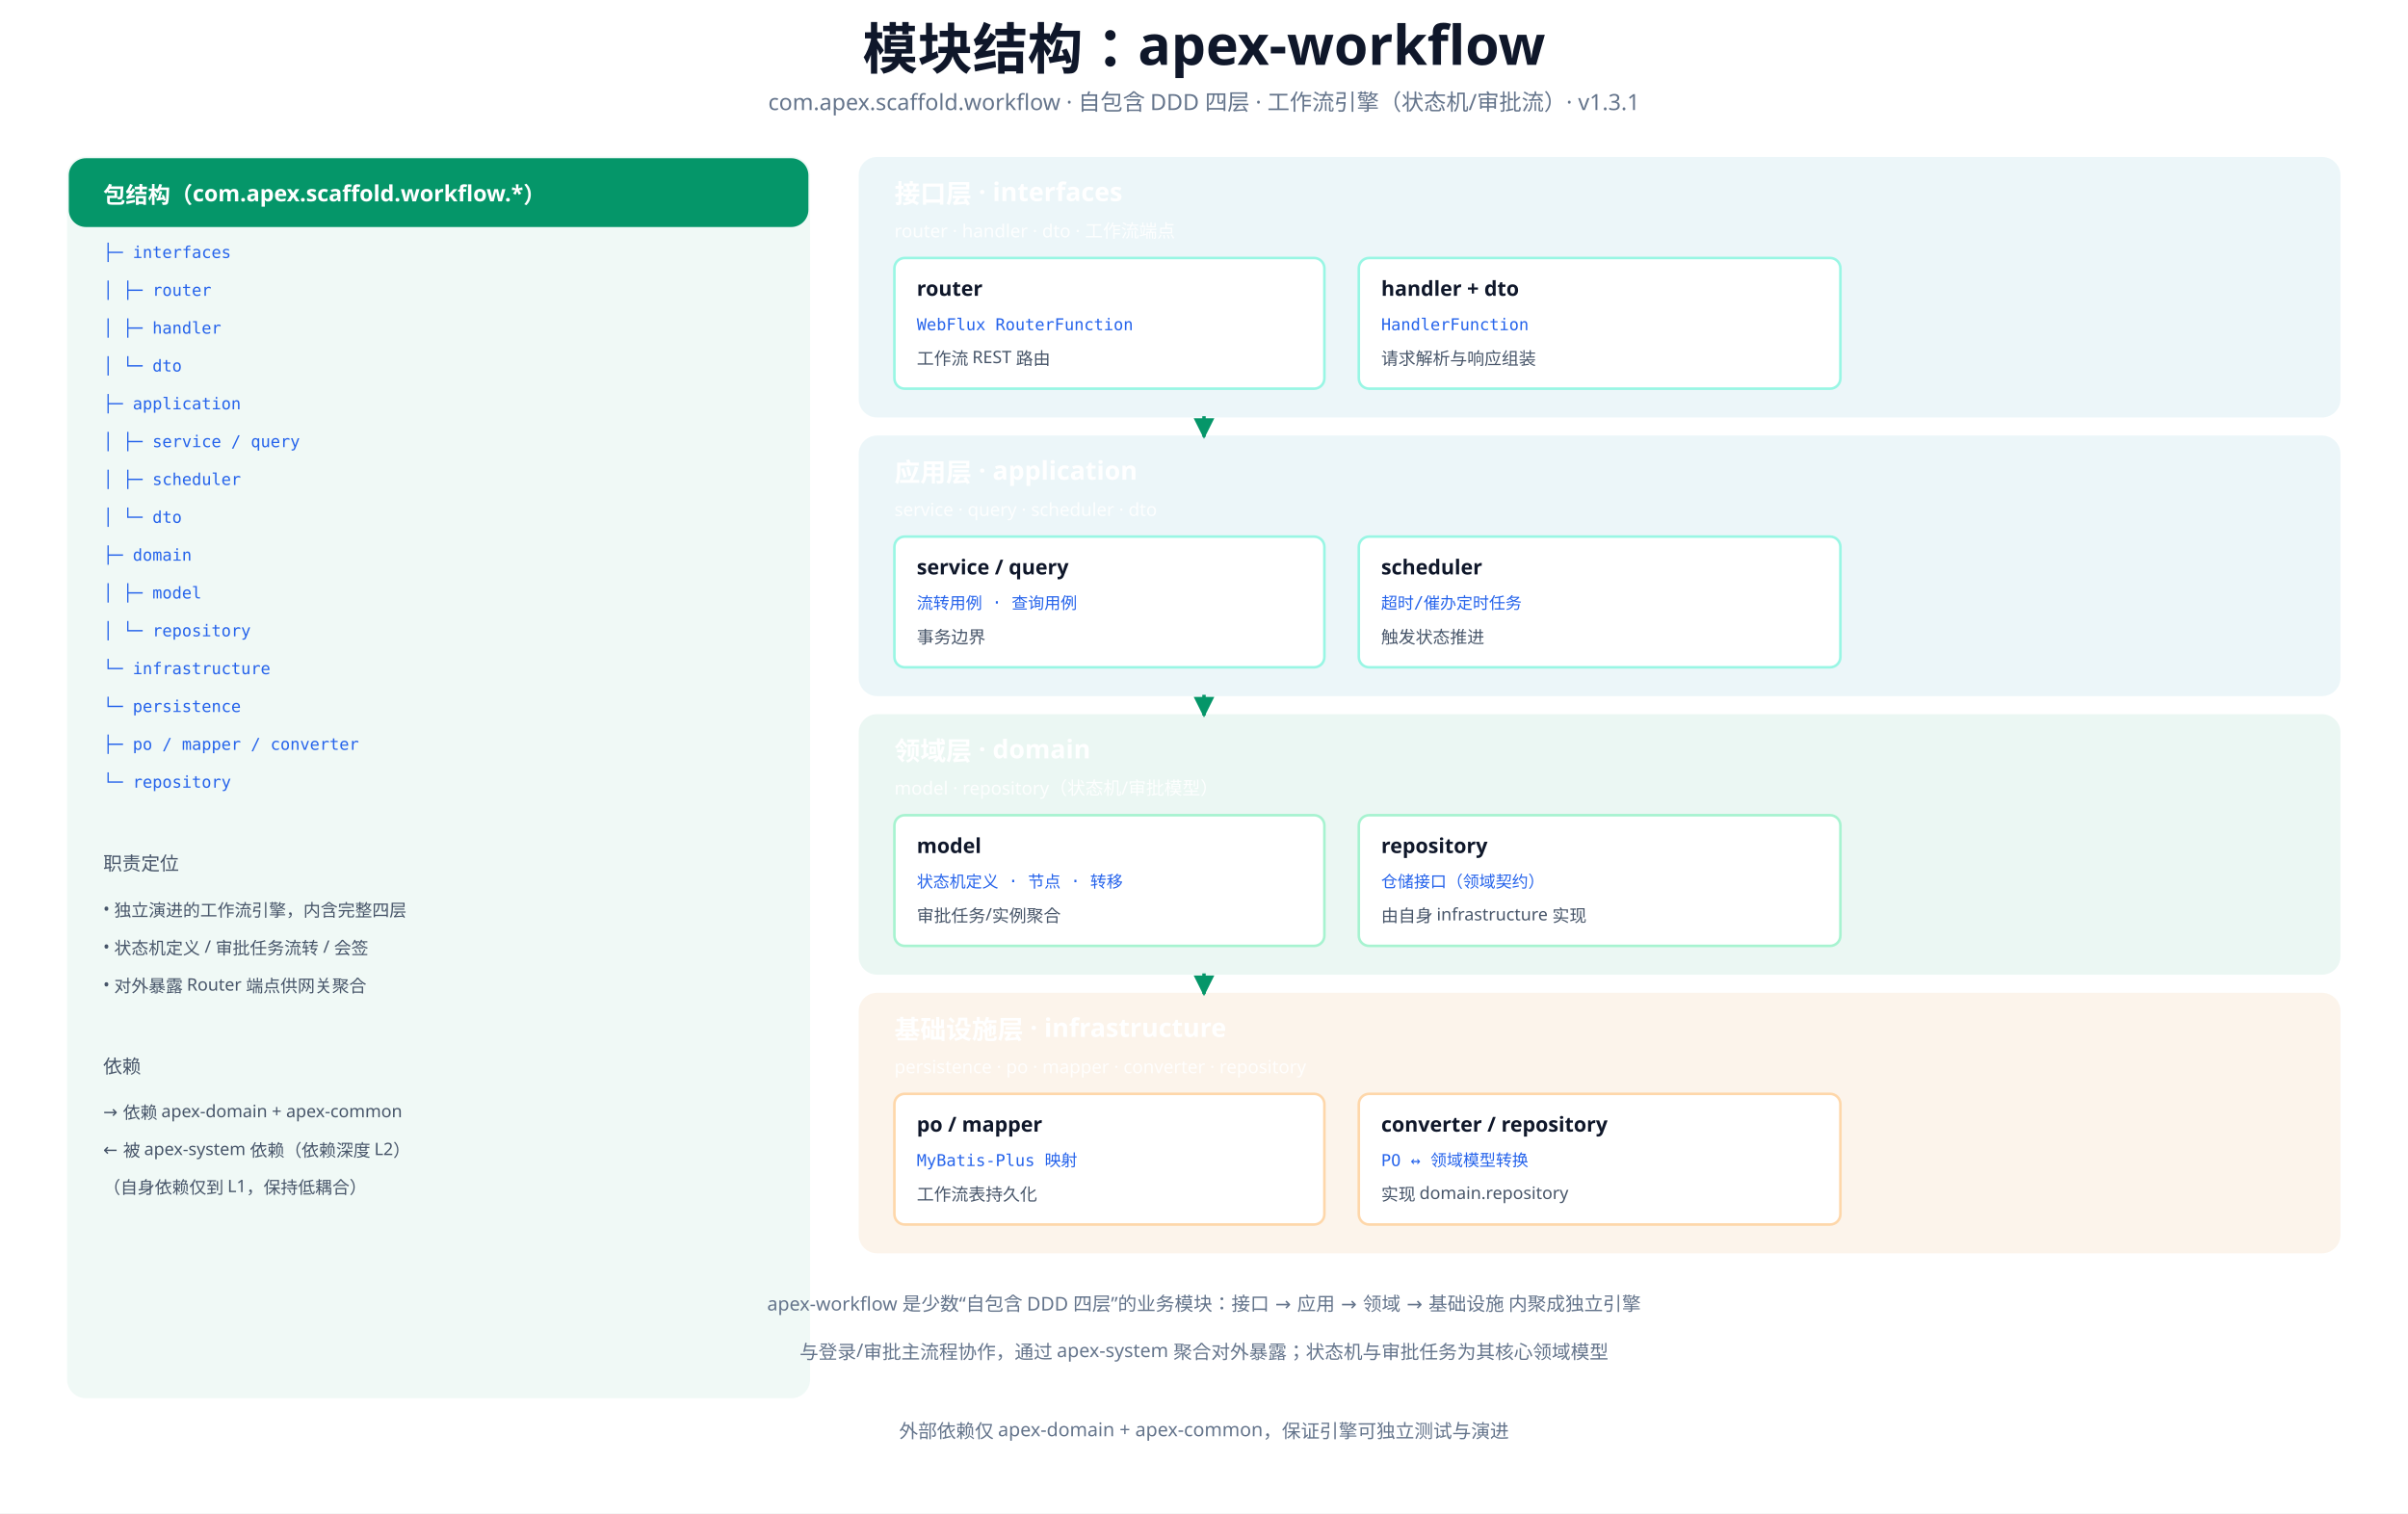
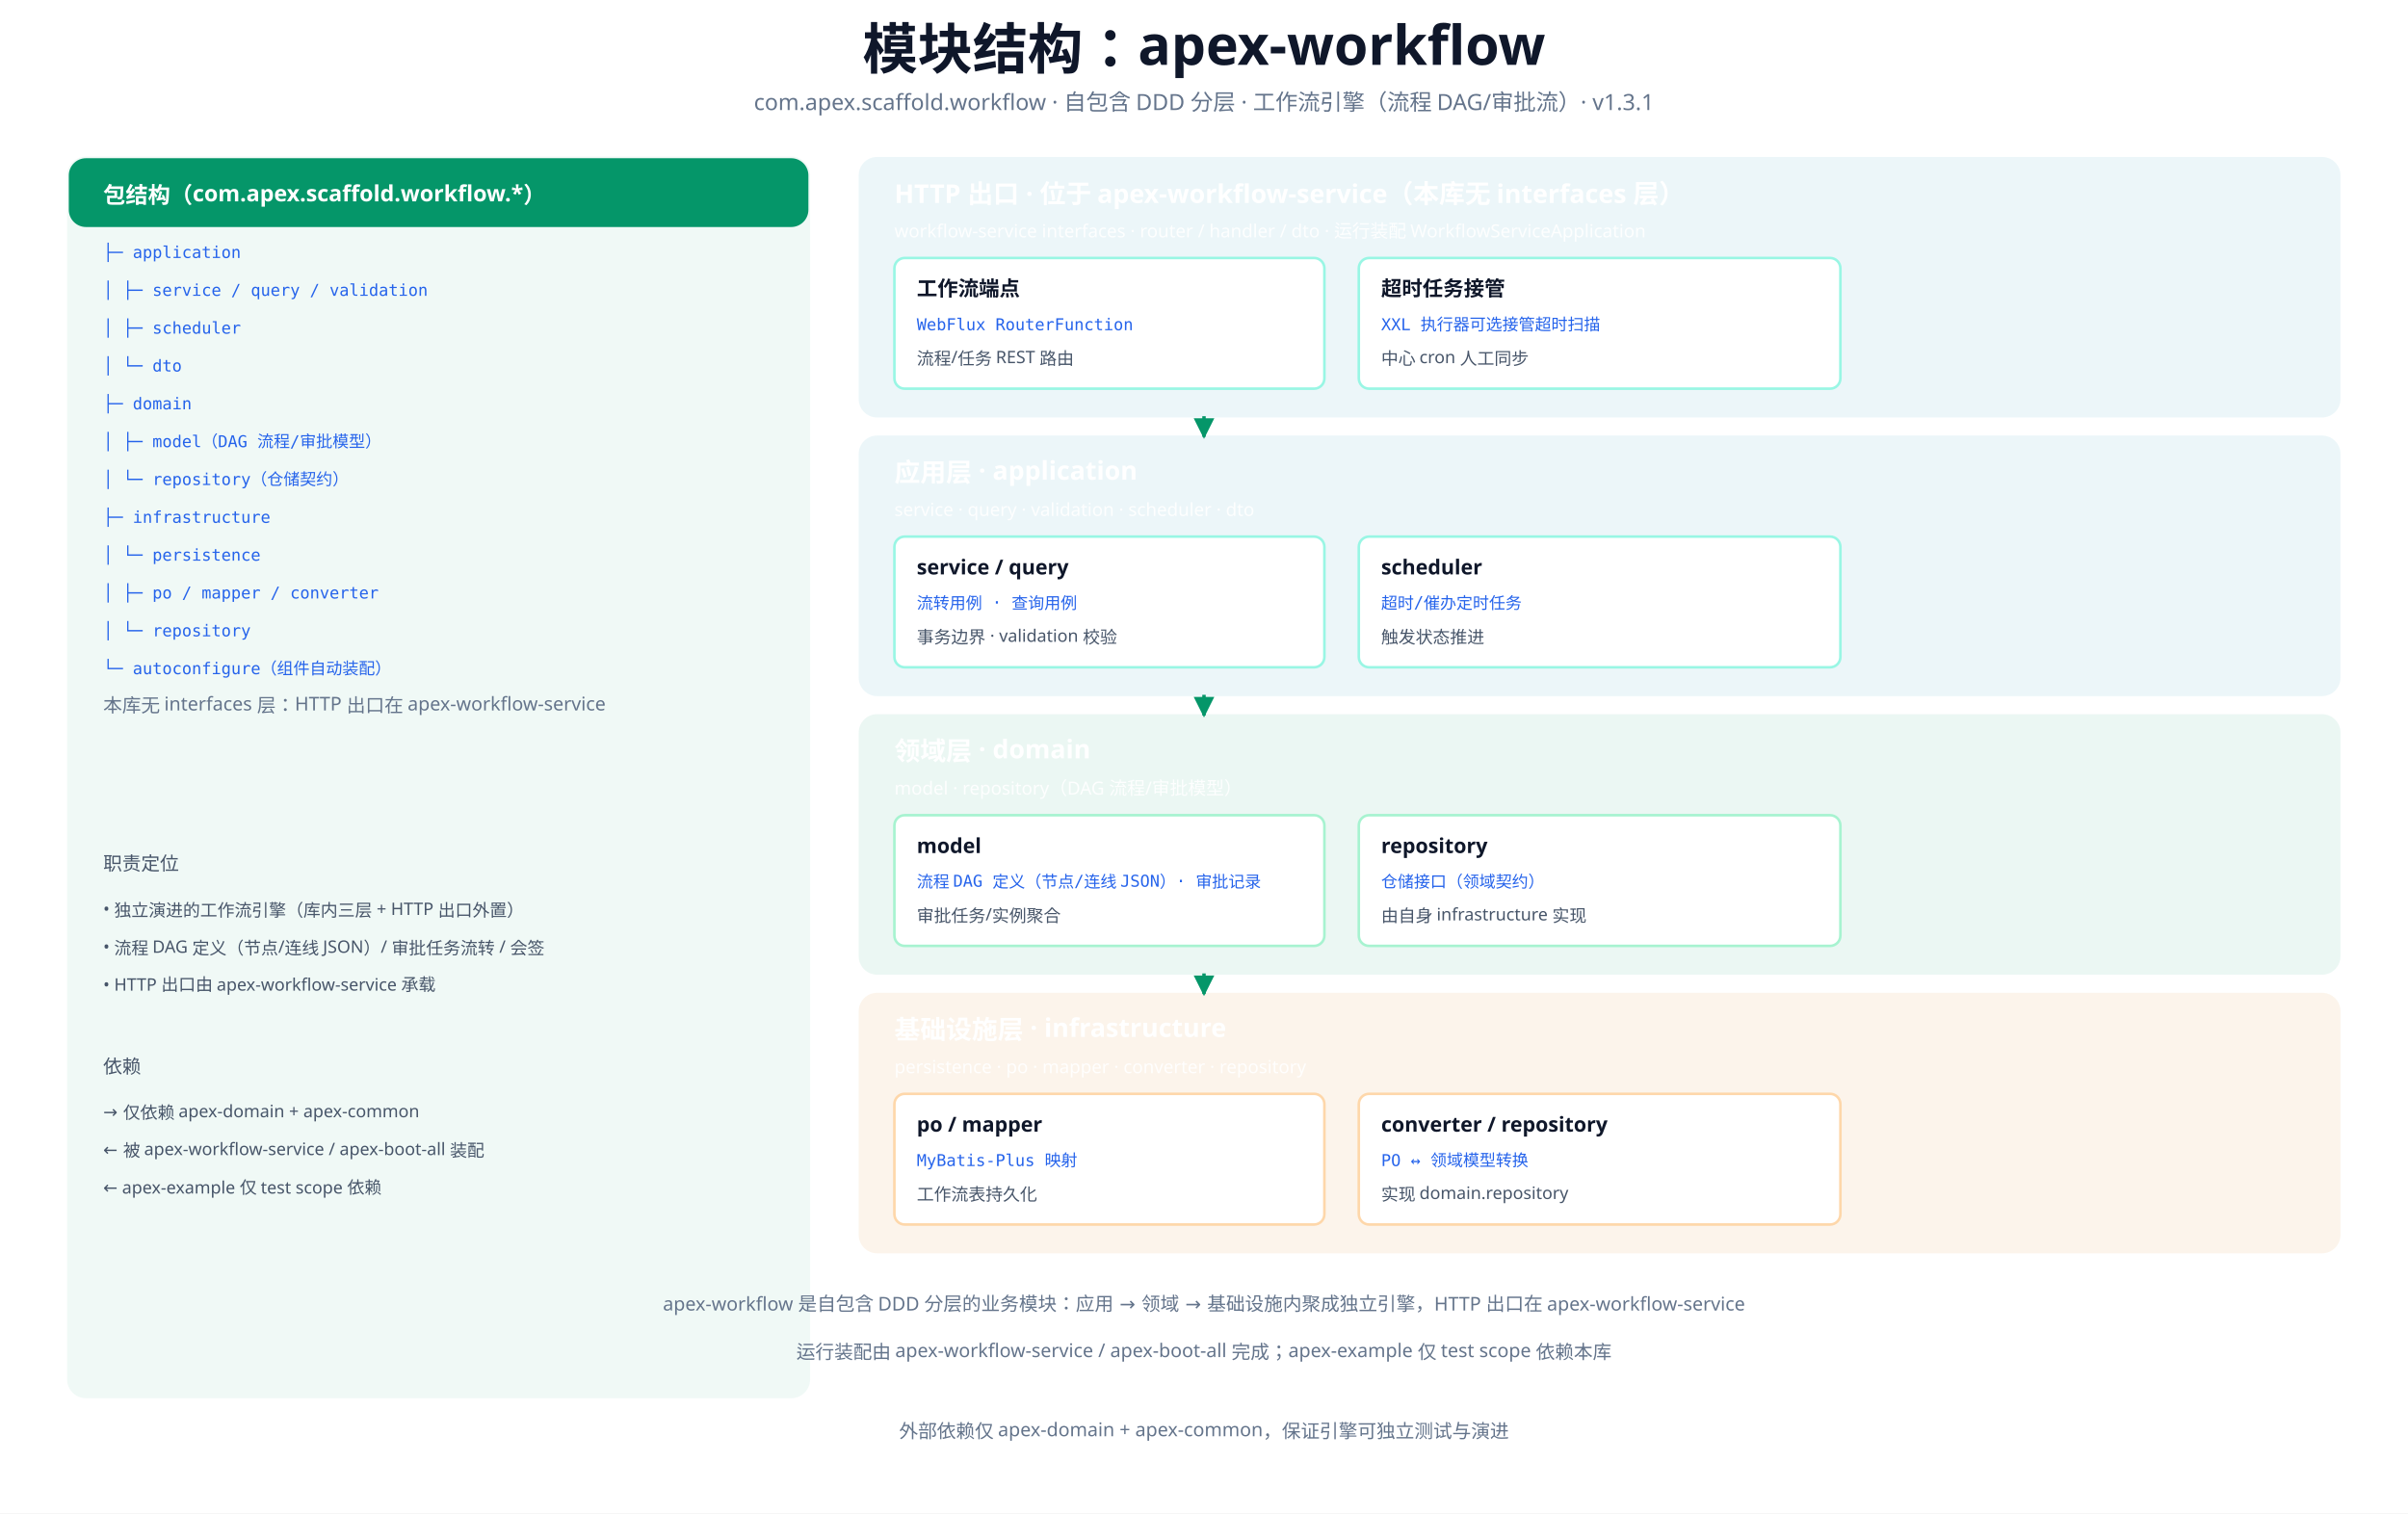
<svg xmlns="http://www.w3.org/2000/svg" viewBox="0 0 1400 880" width="1400" height="880">
  <defs>
    <style>
      .title{font:700 32px sans-serif;fill:#0f172a;text-anchor:middle}
      .subtitle{font:500 13px sans-serif;fill:#64748b;text-anchor:middle}
      .grp{font:600 13px sans-serif;fill:#fff}
      .box-title{font:600 12px sans-serif;fill:#0f172a}
      .box-desc{font:400 10px sans-serif;fill:#475569}
      .code{font:500 9.5px monospace;fill:#2563eb}
      .note{font:500 11px sans-serif;fill:#64748b}
      .legend{font:500 11px sans-serif;fill:#475569}
      .layer-title{font:600 15px sans-serif;fill:#fff}
      .layer-sub{font:500 10.5px sans-serif;fill:#fff;opacity:.9}
    </style>
    <marker id="arrow" viewBox="0 0 10 10" refX="9" refY="5" markerWidth="6" markerHeight="6" orient="auto">
      <path d="M 0 0 L 10 5 L 0 10 z" fill="#059669" />
    </marker>
  </defs>
  <rect width="1400" height="880" fill="#fff" />
  <text x="700" y="40" class="title">模块结构：apex-workflow</text>
-   <text x="700" y="64" class="subtitle">com.apex.scaffold.workflow · 自包含 DDD 四层 · 工作流引擎（状态机/审批流）· v1.3.1</text>
+   <text x="700" y="64" class="subtitle">com.apex.scaffold.workflow · 自包含 DDD 分层 · 工作流引擎（流程 DAG/审批流）· v1.3.1</text>
  <rect x="40" y="92" width="430" height="720" rx="10" fill="#059669" opacity="0.06" stroke="#059669" stroke-width="2" />
  <rect x="40" y="92" width="430" height="40" rx="10" fill="#059669" />
  <text x="60" y="118" class="grp">包结构（com.apex.scaffold.workflow.*）</text>
-   <text x="60" y="150" class="code">├─ interfaces</text>
-   <text x="60" y="172" class="code">│  ├─ router</text>
-   <text x="60" y="194" class="code">│  ├─ handler</text>
+   <text x="60" y="150" class="code">├─ application</text>
+   <text x="60" y="172" class="code">│  ├─ service / query / validation</text>
+   <text x="60" y="194" class="code">│  ├─ scheduler</text>
  <text x="60" y="216" class="code">│  └─ dto</text>
-   <text x="60" y="238" class="code">├─ application</text>
-   <text x="60" y="260" class="code">│  ├─ service / query</text>
-   <text x="60" y="282" class="code">│  ├─ scheduler</text>
-   <text x="60" y="304" class="code">│  └─ dto</text>
-   <text x="60" y="326" class="code">├─ domain</text>
-   <text x="60" y="348" class="code">│  ├─ model</text>
-   <text x="60" y="370" class="code">│  └─ repository</text>
-   <text x="60" y="392" class="code">└─ infrastructure</text>
-   <text x="60" y="414" class="code">   └─ persistence</text>
-   <text x="60" y="436" class="code">      ├─ po / mapper / converter</text>
-   <text x="60" y="458" class="code">      └─ repository</text>
+   <text x="60" y="238" class="code">├─ domain</text>
+   <text x="60" y="260" class="code">│  ├─ model（DAG 流程/审批模型）</text>
+   <text x="60" y="282" class="code">│  └─ repository（仓储契约）</text>
+   <text x="60" y="304" class="code">├─ infrastructure</text>
+   <text x="60" y="326" class="code">│  └─ persistence</text>
+   <text x="60" y="348" class="code">│     ├─ po / mapper / converter</text>
+   <text x="60" y="370" class="code">│     └─ repository</text>
+   <text x="60" y="392" class="code">└─ autoconfigure（组件自动装配）</text>
+   <text x="60" y="414" class="note">本库无 interfaces 层：HTTP 出口在 apex-workflow-service</text>
  <text x="60" y="506" class="legend" font-weight="600">职责定位</text>
-   <text x="60" y="532" class="box-desc">• 独立演进的工作流引擎，内含完整四层</text>
-   <text x="60" y="554" class="box-desc">• 状态机定义 / 审批任务流转 / 会签</text>
-   <text x="60" y="576" class="box-desc">• 对外暴露 Router 端点供网关聚合</text>
+   <text x="60" y="532" class="box-desc">• 独立演进的工作流引擎（库内三层 + HTTP 出口外置）</text>
+   <text x="60" y="554" class="box-desc">• 流程 DAG 定义（节点/连线 JSON）/ 审批任务流转 / 会签</text>
+   <text x="60" y="576" class="box-desc">• HTTP 出口由 apex-workflow-service 承载</text>
  <text x="60" y="624" class="legend" font-weight="600">依赖</text>
-   <text x="60" y="650" class="box-desc">→ 依赖 apex-domain + apex-common</text>
-   <text x="60" y="672" class="box-desc">← 被 apex-system 依赖（依赖深度 L2）</text>
-   <text x="60" y="694" class="box-desc">    （自身依赖仅到 L1，保持低耦合）</text>
+   <text x="60" y="650" class="box-desc">→ 仅依赖 apex-domain + apex-common</text>
+   <text x="60" y="672" class="box-desc">← 被 apex-workflow-service / apex-boot-all 装配</text>
+   <text x="60" y="694" class="box-desc">← apex-example 仅 test scope 依赖</text>
  <rect x="500" y="92" width="860" height="150" rx="10" fill="#0891b2" opacity="0.08" stroke="#0891b2" stroke-width="1.5" />
-   <text x="520" y="118" class="layer-title" fill="#0891b2">接口层 · interfaces</text>
-   <text x="520" y="138" class="layer-sub" fill="#0891b2">router · handler · dto · 工作流端点</text>
+   <text x="520" y="118" class="layer-title" fill="#0891b2">HTTP 出口 · 位于 apex-workflow-service（本库无 interfaces 层）</text>
+   <text x="520" y="138" class="layer-sub" fill="#0891b2">workflow-service interfaces · router / handler / dto · 运行装配 WorkflowServiceApplication</text>
  <rect x="520" y="150" width="250" height="76" rx="6" fill="#fff" stroke="#99f6e4" stroke-width="1.5" />
-   <text x="533" y="172" class="box-title">router</text>
+   <text x="533" y="172" class="box-title">工作流端点</text>
  <text x="533" y="192" class="code">WebFlux RouterFunction</text>
-   <text x="533" y="212" class="box-desc">工作流 REST 路由</text>
+   <text x="533" y="212" class="box-desc">流程/任务 REST 路由</text>
  <rect x="790" y="150" width="280" height="76" rx="6" fill="#fff" stroke="#99f6e4" stroke-width="1.5" />
-   <text x="803" y="172" class="box-title">handler + dto</text>
-   <text x="803" y="192" class="code">HandlerFunction</text>
-   <text x="803" y="212" class="box-desc">请求解析与响应组装</text>
+   <text x="803" y="172" class="box-title">超时任务接管</text>
+   <text x="803" y="192" class="code">XXL 执行器可选接管超时扫描</text>
+   <text x="803" y="212" class="box-desc">中心 cron 人工同步</text>
  <rect x="500" y="254" width="860" height="150" rx="10" fill="#0891b2" opacity="0.08" stroke="#0891b2" stroke-width="1.5" />
  <text x="520" y="280" class="layer-title" fill="#0891b2">应用层 · application</text>
-   <text x="520" y="300" class="layer-sub" fill="#0891b2">service · query · scheduler · dto</text>
+   <text x="520" y="300" class="layer-sub" fill="#0891b2">service · query · validation · scheduler · dto</text>
  <rect x="520" y="312" width="250" height="76" rx="6" fill="#fff" stroke="#99f6e4" stroke-width="1.5" />
  <text x="533" y="334" class="box-title">service / query</text>
  <text x="533" y="354" class="code">流转用例 · 查询用例</text>
-   <text x="533" y="374" class="box-desc">事务边界</text>
+   <text x="533" y="374" class="box-desc">事务边界 · validation 校验</text>
  <rect x="790" y="312" width="280" height="76" rx="6" fill="#fff" stroke="#99f6e4" stroke-width="1.5" />
  <text x="803" y="334" class="box-title">scheduler</text>
  <text x="803" y="354" class="code">超时/催办定时任务</text>
  <text x="803" y="374" class="box-desc">触发状态推进</text>
  <rect x="500" y="416" width="860" height="150" rx="10" fill="#059669" opacity="0.08" stroke="#059669" stroke-width="1.5" />
  <text x="520" y="442" class="layer-title" fill="#059669">领域层 · domain</text>
-   <text x="520" y="462" class="layer-sub" fill="#059669">model · repository（状态机/审批模型）</text>
+   <text x="520" y="462" class="layer-sub" fill="#059669">model · repository（DAG 流程/审批模型）</text>
  <rect x="520" y="474" width="250" height="76" rx="6" fill="#fff" stroke="#a7f3d0" stroke-width="1.5" />
  <text x="533" y="496" class="box-title">model</text>
-   <text x="533" y="516" class="code">状态机定义 · 节点 · 转移</text>
+   <text x="533" y="516" class="code">流程 DAG 定义（节点/连线 JSON）· 审批记录</text>
  <text x="533" y="536" class="box-desc">审批任务/实例聚合</text>
  <rect x="790" y="474" width="280" height="76" rx="6" fill="#fff" stroke="#a7f3d0" stroke-width="1.5" />
  <text x="803" y="496" class="box-title">repository</text>
  <text x="803" y="516" class="code">仓储接口（领域契约）</text>
  <text x="803" y="536" class="box-desc">由自身 infrastructure 实现</text>
  <rect x="500" y="578" width="860" height="150" rx="10" fill="#d97706" opacity="0.08" stroke="#d97706" stroke-width="1.5" />
  <text x="520" y="604" class="layer-title" fill="#d97706">基础设施层 · infrastructure</text>
  <text x="520" y="624" class="layer-sub" fill="#d97706">persistence · po · mapper · converter · repository</text>
  <rect x="520" y="636" width="250" height="76" rx="6" fill="#fff" stroke="#fed7aa" stroke-width="1.5" />
  <text x="533" y="658" class="box-title">po / mapper</text>
  <text x="533" y="678" class="code">MyBatis-Plus 映射</text>
  <text x="533" y="698" class="box-desc">工作流表持久化</text>
  <rect x="790" y="636" width="280" height="76" rx="6" fill="#fff" stroke="#fed7aa" stroke-width="1.5" />
  <text x="803" y="658" class="box-title">converter / repository</text>
  <text x="803" y="678" class="code">PO ↔ 领域模型转换</text>
  <text x="803" y="698" class="box-desc">实现 domain.repository</text>
  <line x1="700" y1="242" x2="700" y2="254" stroke="#059669" stroke-width="2" marker-end="url(#arrow)" />
  <line x1="700" y1="404" x2="700" y2="416" stroke="#059669" stroke-width="2" marker-end="url(#arrow)" />
  <line x1="700" y1="566" x2="700" y2="578" stroke="#059669" stroke-width="2" marker-end="url(#arrow)" />
-   <text x="700" y="762" class="note" text-anchor="middle">apex-workflow 是少数“自包含 DDD 四层”的业务模块：接口 → 应用 → 领域 → 基础设施 内聚成独立引擎</text>
-   <text x="700" y="790" class="note" text-anchor="middle">与登录/审批主流程协作，通过 apex-system 聚合对外暴露；状态机与审批任务为其核心领域模型</text>
+   <text x="700" y="762" class="note" text-anchor="middle">apex-workflow 是自包含 DDD 分层的业务模块：应用 → 领域 → 基础设施内聚成独立引擎，HTTP 出口在 apex-workflow-service</text>
+   <text x="700" y="790" class="note" text-anchor="middle">运行装配由 apex-workflow-service / apex-boot-all 完成；apex-example 仅 test scope 依赖本库</text>
  <text x="700" y="836" class="note" text-anchor="middle">外部依赖仅 apex-domain + apex-common，保证引擎可独立测试与演进</text>
</svg>
